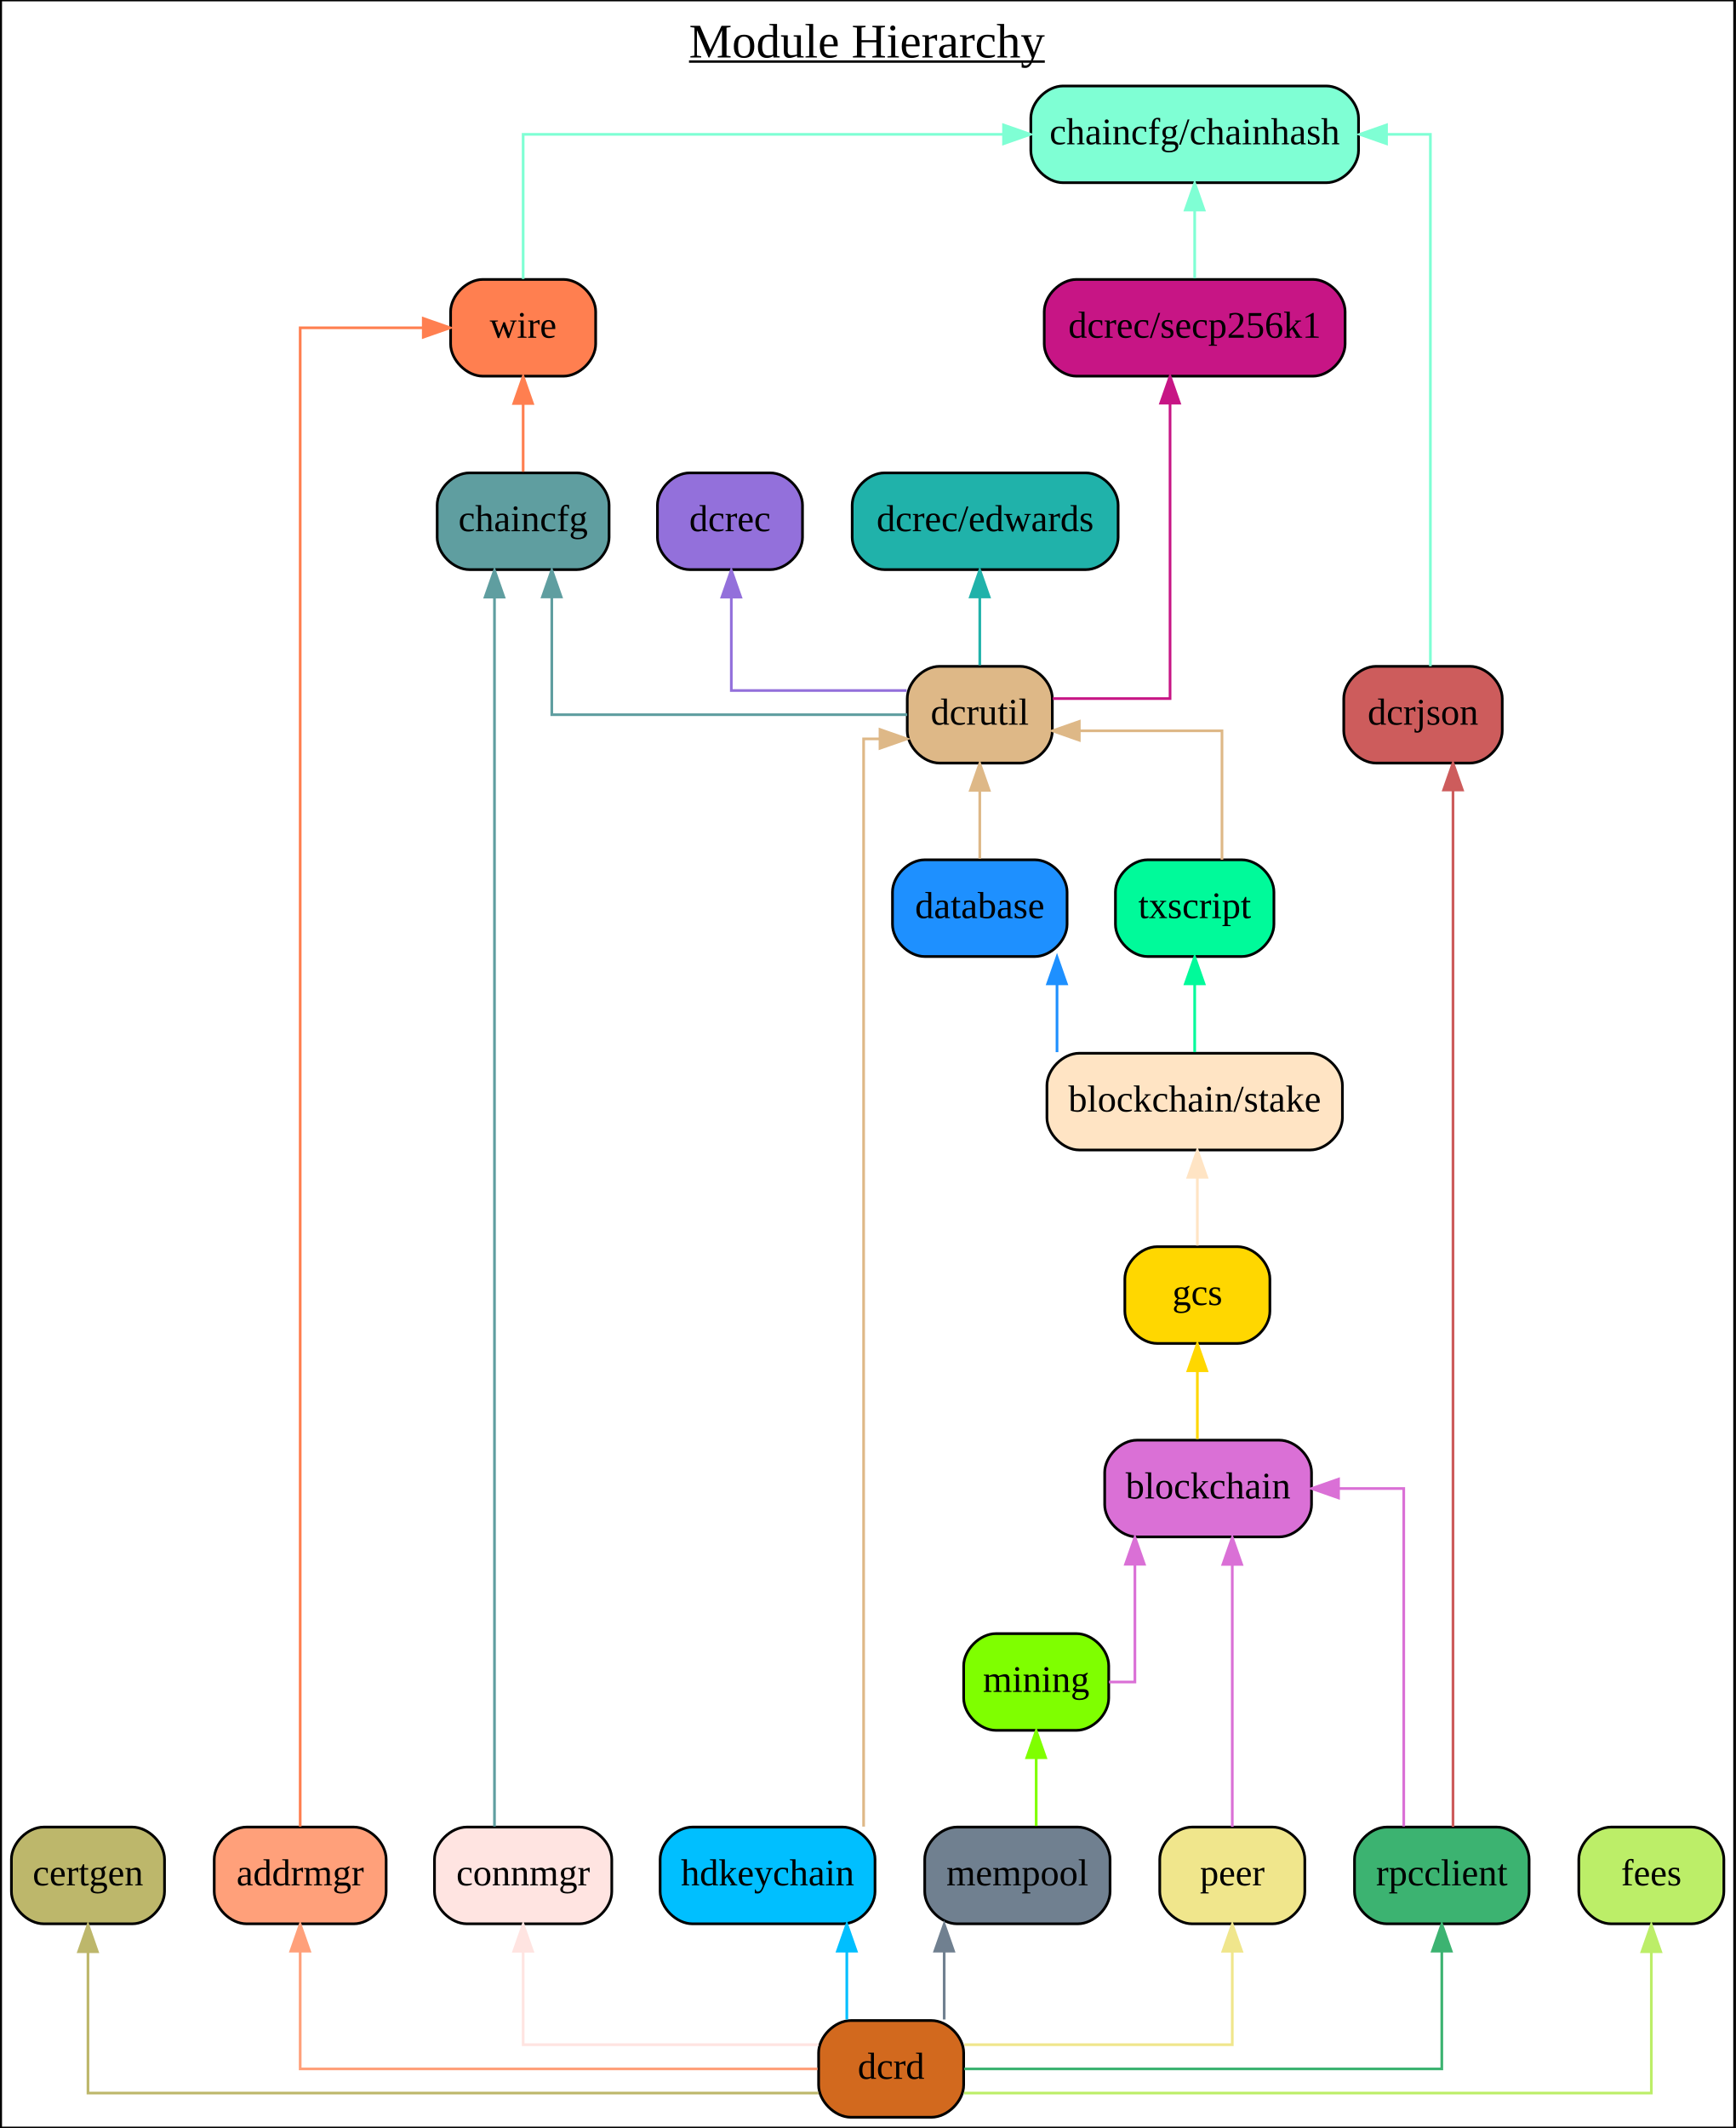
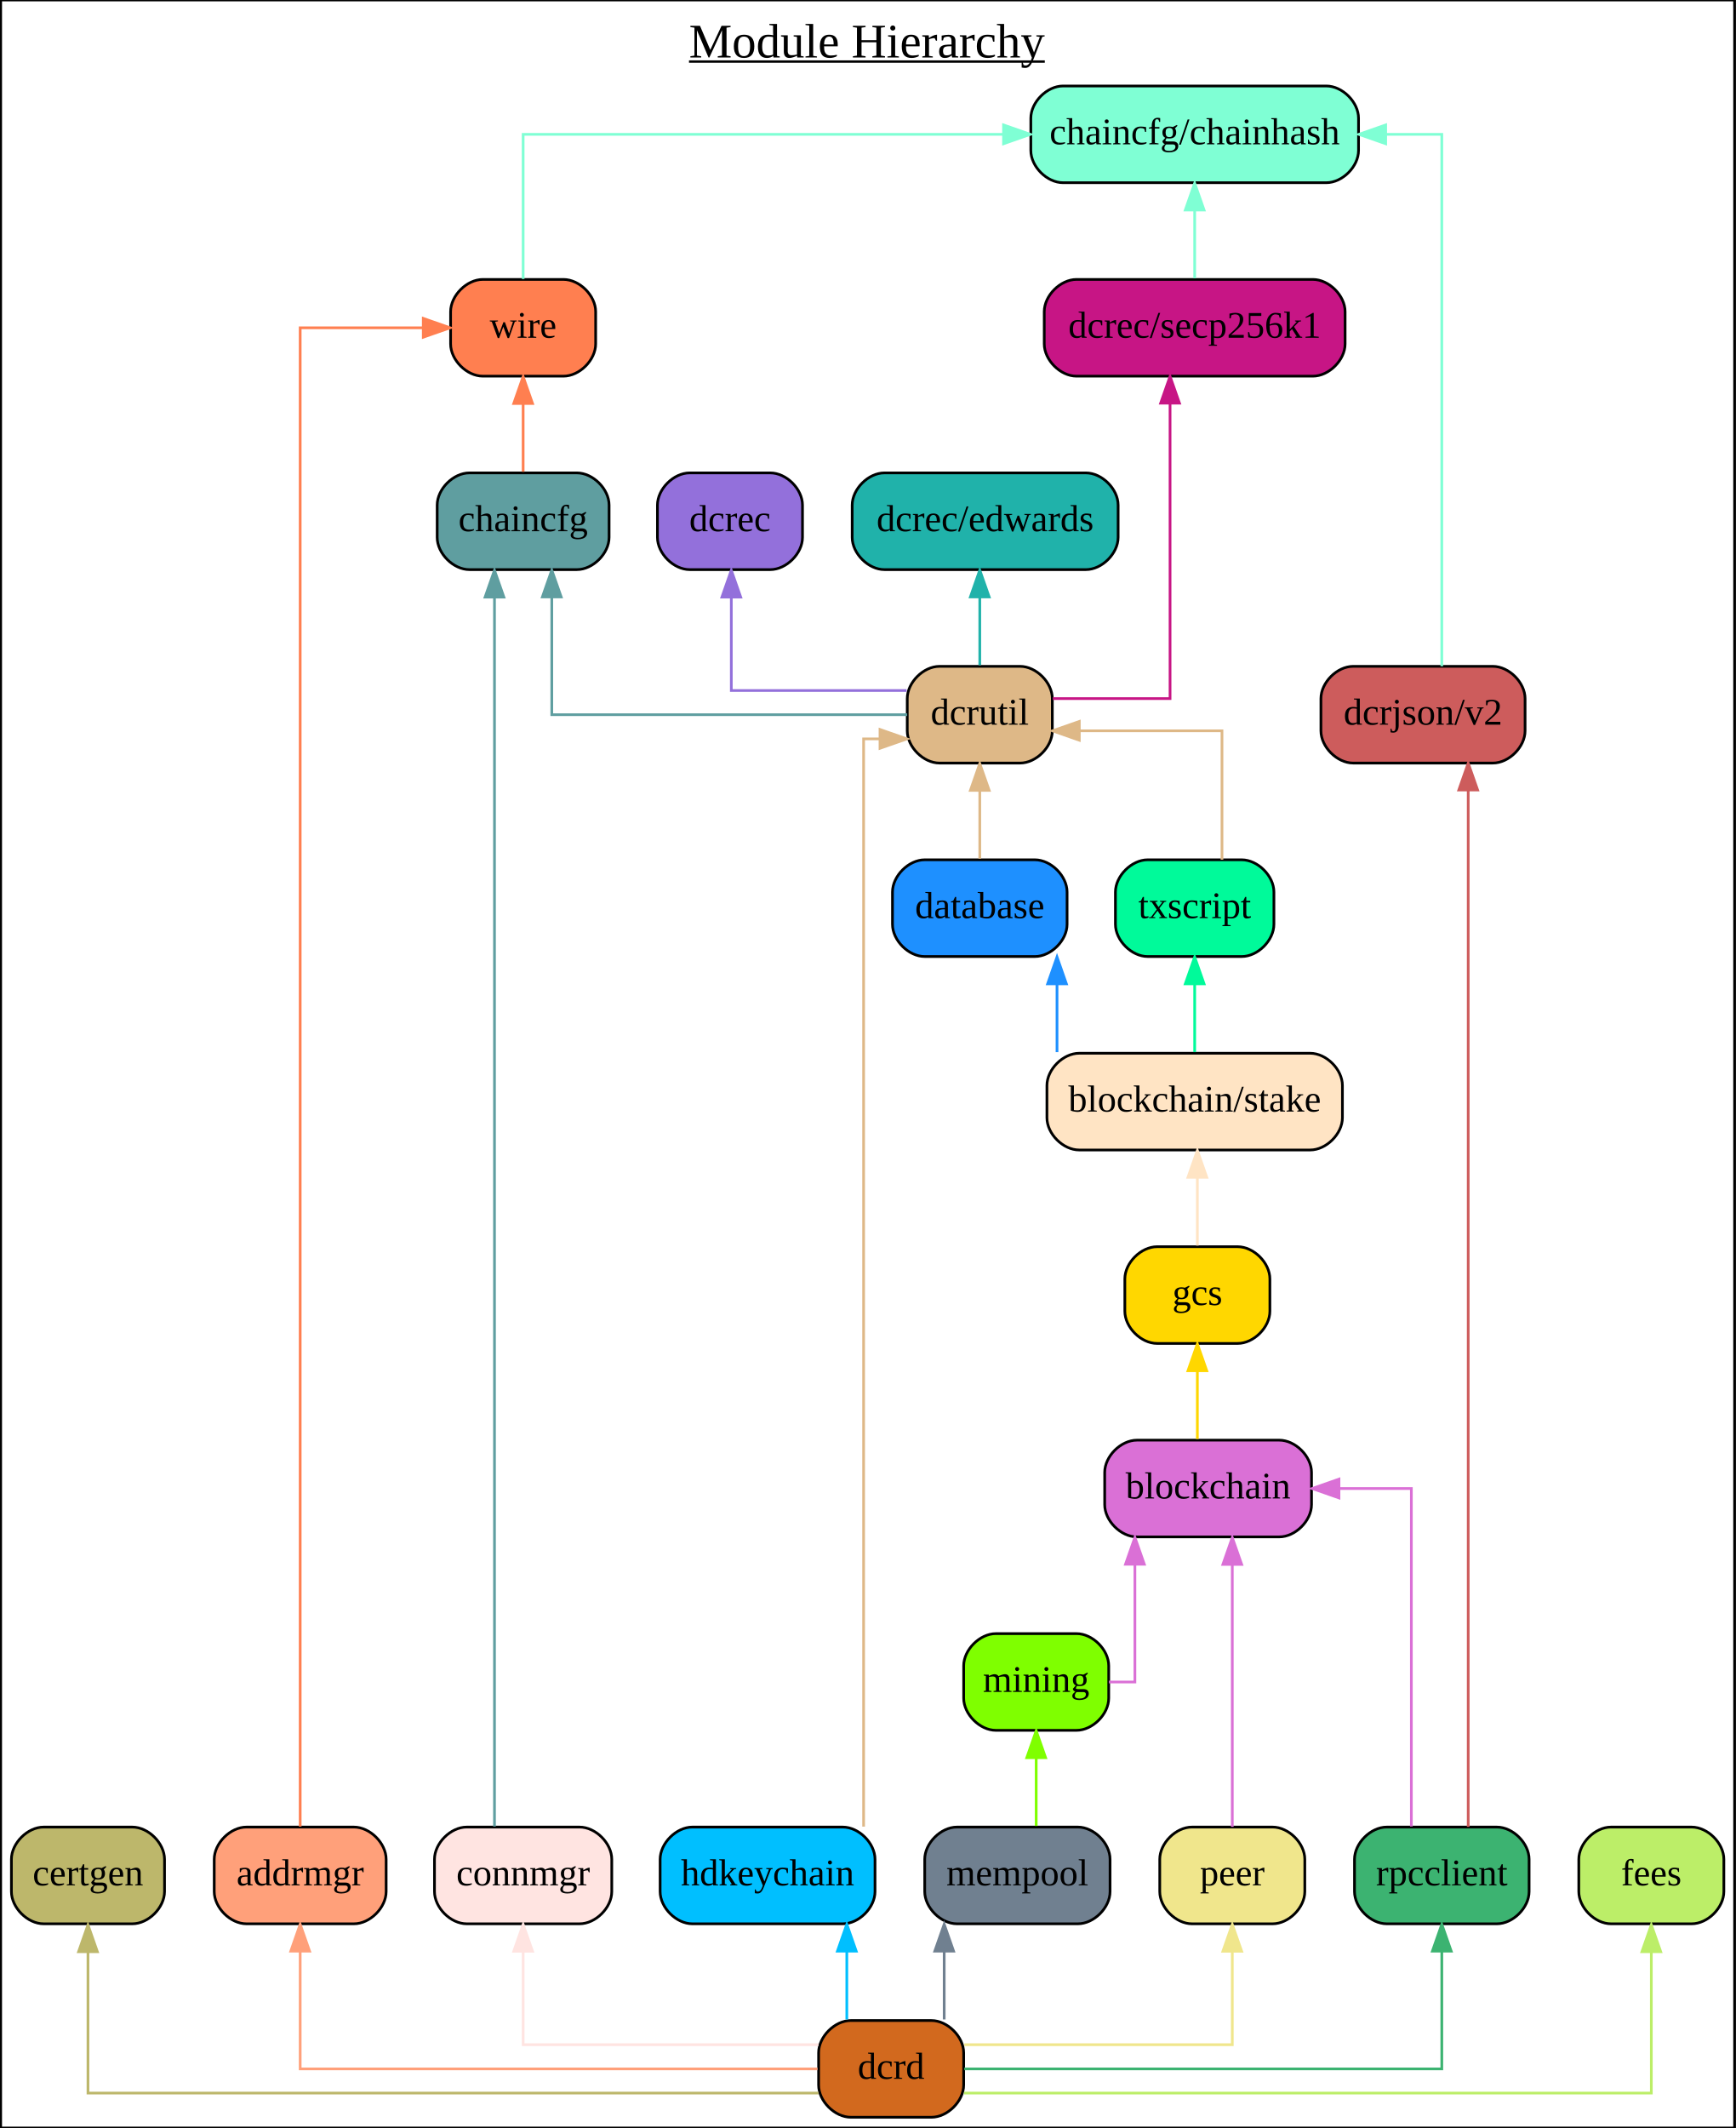
<svg xmlns="http://www.w3.org/2000/svg" width="646pt" height="792pt" viewBox="0.00 0.00 645.50 792.00">
  <g id="graph0" class="graph" transform="scale(1 1) rotate(0) translate(4 788)">
    <polygon fill="white" stroke="#000000" points="-4,4 -4,-788 641.5,-788 641.5,4 -4,4" />
    <text text-anchor="start" x="252.25" y="-766.6" font-family="Times New Roman,serif" text-decoration="underline" font-size="18.00">Module Hierarchy</text>
    <g id="node1" class="node">
      <path fill="darkkhaki" stroke="black" d="M45,-108C45,-108 12,-108 12,-108 6,-108 0,-102 0,-96 0,-96 0,-84 0,-84 0,-78 6,-72 12,-72 12,-72 45,-72 45,-72 51,-72 57,-78 57,-84 57,-84 57,-96 57,-96 57,-102 51,-108 45,-108" />
      <text text-anchor="middle" x="28.5" y="-86.3" font-family="Times New Roman,serif" font-size="14.00">certgen</text>
    </g>
    <g id="node23" class="node">
      <path fill="chocolate" stroke="black" d="M342.5,-36C342.5,-36 312.5,-36 312.5,-36 306.5,-36 300.5,-30 300.5,-24 300.5,-24 300.5,-12 300.5,-12 300.5,-6 306.5,-0 312.5,-0 312.5,-0 342.5,-0 342.5,-0 348.5,-0 354.5,-6 354.5,-12 354.5,-12 354.5,-24 354.5,-24 354.5,-30 348.5,-36 342.5,-36" />
      <text text-anchor="middle" x="327.5" y="-14.3" font-family="Times New Roman,serif" font-size="14.00">dcrd</text>
    </g>
    <g id="edge25" class="edge">
      <path fill="none" stroke="darkkhaki" d="M28.5,-61.62C28.5,-61.62 28.5,-9 28.5,-9 28.5,-9 226.837,-9 300.438,-9" />
      <polygon fill="darkkhaki" stroke="darkkhaki" points="25,-61.62 28.5,-71.62 32,-61.62 25,-61.62" />
    </g>
    <g id="node2" class="node">
      <path fill="aquamarine" stroke="black" d="M489.5,-756C489.5,-756 391.5,-756 391.5,-756 385.5,-756 379.5,-750 379.5,-744 379.5,-744 379.5,-732 379.5,-732 379.5,-726 385.5,-720 391.5,-720 391.5,-720 489.5,-720 489.5,-720 495.5,-720 501.5,-726 501.5,-732 501.5,-732 501.5,-744 501.5,-744 501.5,-750 495.5,-756 489.5,-756" />
      <text text-anchor="middle" x="440.5" y="-734.3" font-family="Times New Roman,serif" font-size="14.00">chaincfg/chainhash</text>
    </g>
    <g id="node3" class="node">
-       <path fill="indianred" stroke="black" d="M543,-540C543,-540 508,-540 508,-540 502,-540 496,-534 496,-528 496,-528 496,-516 496,-516 496,-510 502,-504 508,-504 508,-504 543,-504 543,-504 549,-504 555,-510 555,-516 555,-516 555,-528 555,-528 555,-534 549,-540 543,-540" />
-       <text text-anchor="middle" x="525.5" y="-518.3" font-family="Times New Roman,serif" font-size="14.00">dcrjson</text>
+       <path fill="indianred" stroke="black" d="M551.5,-540C551.5,-540 499.5,-540 499.5,-540 493.5,-540 487.5,-534 487.5,-528 487.5,-528 487.5,-516 487.5,-516 487.5,-510 493.5,-504 499.5,-504 499.5,-504 551.5,-504 551.5,-504 557.5,-504 563.5,-510 563.5,-516 563.5,-516 563.5,-528 563.5,-528 563.5,-534 557.5,-540 551.5,-540" />
+       <text text-anchor="middle" x="525.5" y="-518.3" font-family="Times New Roman,serif" font-size="14.00">dcrjson/v2</text>
    </g>
    <g id="edge1" class="edge">
-       <path fill="none" stroke="aquamarine" d="M511.922,-738C511.922,-738 528.25,-738 528.25,-738 528.25,-738 528.25,-591.958 528.25,-540.045" />
-       <polygon fill="aquamarine" stroke="aquamarine" points="511.922,-734.5 501.922,-738 511.922,-741.5 511.922,-734.5" />
+       <path fill="none" stroke="aquamarine" d="M511.609,-738C511.609,-738 532.5,-738 532.5,-738 532.5,-738 532.5,-591.958 532.5,-540.045" />
+       <polygon fill="aquamarine" stroke="aquamarine" points="511.609,-734.5 501.609,-738 511.609,-741.5 511.609,-734.5" />
    </g>
    <g id="node4" class="node">
      <path fill="coral" stroke="black" d="M205.5,-684C205.5,-684 175.5,-684 175.5,-684 169.5,-684 163.5,-678 163.5,-672 163.5,-672 163.5,-660 163.5,-660 163.5,-654 169.5,-648 175.5,-648 175.5,-648 205.5,-648 205.5,-648 211.5,-648 217.5,-654 217.5,-660 217.5,-660 217.5,-672 217.5,-672 217.5,-678 211.5,-684 205.5,-684" />
      <text text-anchor="middle" x="190.5" y="-662.3" font-family="Times New Roman,serif" font-size="14.00">wire</text>
    </g>
    <g id="edge2" class="edge">
      <path fill="none" stroke="aquamarine" d="M369.343,-738C369.343,-738 190.5,-738 190.5,-738 190.5,-738 190.5,-705.498 190.5,-684.169" />
      <polygon fill="aquamarine" stroke="aquamarine" points="369.343,-741.5 379.343,-738 369.343,-734.5 369.343,-741.5" />
    </g>
    <g id="node10" class="node">
      <path fill="mediumvioletred" stroke="black" d="M484.5,-684C484.5,-684 396.5,-684 396.5,-684 390.5,-684 384.5,-678 384.5,-672 384.5,-672 384.5,-660 384.5,-660 384.5,-654 390.5,-648 396.5,-648 396.5,-648 484.5,-648 484.5,-648 490.5,-648 496.5,-654 496.5,-660 496.5,-660 496.5,-672 496.5,-672 496.5,-678 490.5,-684 484.5,-684" />
      <text text-anchor="middle" x="440.5" y="-662.3" font-family="Times New Roman,serif" font-size="14.00">dcrec/secp256k1</text>
    </g>
    <g id="edge6" class="edge">
      <path fill="none" stroke="aquamarine" d="M440.5,-709.831C440.5,-709.831 440.5,-684.413 440.5,-684.413" />
      <polygon fill="aquamarine" stroke="aquamarine" points="437,-709.831 440.5,-719.831 444,-709.831 437,-709.831" />
    </g>
    <g id="node21" class="node">
      <path fill="mediumseagreen" stroke="black" d="M553,-108C553,-108 512,-108 512,-108 506,-108 500,-102 500,-96 500,-96 500,-84 500,-84 500,-78 506,-72 512,-72 512,-72 553,-72 553,-72 559,-72 565,-78 565,-84 565,-84 565,-96 565,-96 565,-102 559,-108 553,-108" />
      <text text-anchor="middle" x="532.5" y="-86.3" font-family="Times New Roman,serif" font-size="14.00">rpcclient</text>
    </g>
    <g id="edge22" class="edge">
-       <path fill="none" stroke="indianred" d="M536.667,-493.987C536.667,-493.987 536.667,-108.089 536.667,-108.089" />
-       <polygon fill="indianred" stroke="indianred" points="533.167,-493.987 536.667,-503.987 540.167,-493.988 533.167,-493.987" />
+       <path fill="none" stroke="indianred" d="M542.333,-493.987C542.333,-493.987 542.333,-108.089 542.333,-108.089" />
+       <polygon fill="indianred" stroke="indianred" points="538.833,-493.987 542.333,-503.987 545.833,-493.988 538.833,-493.987" />
    </g>
    <g id="node5" class="node">
      <path fill="lightsalmon" stroke="black" d="M127.5,-108C127.5,-108 87.5,-108 87.5,-108 81.5,-108 75.5,-102 75.5,-96 75.5,-96 75.5,-84 75.5,-84 75.5,-78 81.5,-72 87.5,-72 87.5,-72 127.5,-72 127.5,-72 133.5,-72 139.5,-78 139.5,-84 139.5,-84 139.5,-96 139.5,-96 139.5,-102 133.5,-108 127.5,-108" />
      <text text-anchor="middle" x="107.5" y="-86.3" font-family="Times New Roman,serif" font-size="14.00">addrmgr</text>
    </g>
    <g id="edge3" class="edge">
      <path fill="none" stroke="coral" d="M153.323,-666C153.323,-666 107.5,-666 107.5,-666 107.5,-666 107.5,-206.099 107.5,-108.19" />
      <polygon fill="coral" stroke="coral" points="153.323,-669.5 163.323,-666 153.323,-662.5 153.323,-669.5" />
    </g>
    <g id="node6" class="node">
      <path fill="cadetblue" stroke="black" d="M210.5,-612C210.5,-612 170.5,-612 170.5,-612 164.5,-612 158.5,-606 158.5,-600 158.5,-600 158.5,-588 158.5,-588 158.5,-582 164.5,-576 170.5,-576 170.5,-576 210.5,-576 210.5,-576 216.5,-576 222.5,-582 222.5,-588 222.5,-588 222.5,-600 222.5,-600 222.5,-606 216.5,-612 210.5,-612" />
      <text text-anchor="middle" x="190.5" y="-590.3" font-family="Times New Roman,serif" font-size="14.00">chaincfg</text>
    </g>
    <g id="edge4" class="edge">
      <path fill="none" stroke="coral" d="M190.5,-637.831C190.5,-637.831 190.5,-612.413 190.5,-612.413" />
      <polygon fill="coral" stroke="coral" points="187,-637.831 190.5,-647.831 194,-637.831 187,-637.831" />
    </g>
    <g id="edge26" class="edge">
      <path fill="none" stroke="lightsalmon" d="M107.5,-61.831C107.5,-61.831 107.5,-18 107.5,-18 107.5,-18 241.107,-18 300.082,-18" />
      <polygon fill="lightsalmon" stroke="lightsalmon" points="104,-61.831 107.5,-71.831 111,-61.831 104,-61.831" />
    </g>
    <g id="node7" class="node">
      <path fill="mistyrose" stroke="black" d="M211.5,-108C211.5,-108 169.5,-108 169.5,-108 163.5,-108 157.5,-102 157.5,-96 157.5,-96 157.5,-84 157.5,-84 157.5,-78 163.5,-72 169.5,-72 169.5,-72 211.5,-72 211.5,-72 217.5,-72 223.5,-78 223.5,-84 223.5,-84 223.5,-96 223.5,-96 223.5,-102 217.5,-108 211.5,-108" />
      <text text-anchor="middle" x="190.5" y="-86.3" font-family="Times New Roman,serif" font-size="14.00">connmgr</text>
    </g>
    <g id="edge5" class="edge">
      <path fill="none" stroke="cadetblue" d="M179.833,-565.765C179.833,-565.765 179.833,-108.211 179.833,-108.211" />
      <polygon fill="cadetblue" stroke="cadetblue" points="176.333,-565.765 179.833,-575.765 183.333,-565.765 176.333,-565.765" />
    </g>
    <g id="node11" class="node">
      <path fill="burlywood" stroke="black" d="M375.5,-540C375.5,-540 345.5,-540 345.5,-540 339.5,-540 333.5,-534 333.5,-528 333.5,-528 333.5,-516 333.5,-516 333.5,-510 339.5,-504 345.5,-504 345.5,-504 375.5,-504 375.5,-504 381.5,-504 387.5,-510 387.5,-516 387.5,-516 387.5,-528 387.5,-528 387.5,-534 381.5,-540 375.5,-540" />
      <text text-anchor="middle" x="360.5" y="-518.3" font-family="Times New Roman,serif" font-size="14.00">dcrutil</text>
    </g>
    <g id="edge7" class="edge">
      <path fill="none" stroke="cadetblue" d="M201.167,-565.831C201.167,-565.831 201.167,-522 201.167,-522 201.167,-522 288.013,-522 333.471,-522" />
      <polygon fill="cadetblue" stroke="cadetblue" points="197.667,-565.831 201.167,-575.831 204.667,-565.831 197.667,-565.831" />
    </g>
    <g id="edge28" class="edge">
      <path fill="none" stroke="mistyrose" d="M190.5,-61.778C190.5,-61.778 190.5,-27 190.5,-27 190.5,-27 260.507,-27 300.433,-27" />
      <polygon fill="mistyrose" stroke="mistyrose" points="187,-61.778 190.5,-71.778 194,-61.778 187,-61.778" />
    </g>
    <g id="node8" class="node">
      <path fill="mediumpurple" stroke="black" d="M282.5,-612C282.5,-612 252.5,-612 252.5,-612 246.5,-612 240.5,-606 240.5,-600 240.5,-600 240.5,-588 240.5,-588 240.5,-582 246.5,-576 252.5,-576 252.5,-576 282.5,-576 282.5,-576 288.5,-576 294.5,-582 294.5,-588 294.5,-588 294.5,-600 294.5,-600 294.5,-606 288.5,-612 282.5,-612" />
      <text text-anchor="middle" x="267.5" y="-590.3" font-family="Times New Roman,serif" font-size="14.00">dcrec</text>
    </g>
    <g id="edge8" class="edge">
      <path fill="none" stroke="mediumpurple" d="M268,-565.778C268,-565.778 268,-531 268,-531 268,-531 305.962,-531 333.247,-531" />
      <polygon fill="mediumpurple" stroke="mediumpurple" points="264.5,-565.778 268,-575.778 271.5,-565.778 264.5,-565.778" />
    </g>
    <g id="node9" class="node">
      <path fill="lightseagreen" stroke="black" d="M400,-612C400,-612 325,-612 325,-612 319,-612 313,-606 313,-600 313,-600 313,-588 313,-588 313,-582 319,-576 325,-576 325,-576 400,-576 400,-576 406,-576 412,-582 412,-588 412,-588 412,-600 412,-600 412,-606 406,-612 400,-612" />
      <text text-anchor="middle" x="362.5" y="-590.3" font-family="Times New Roman,serif" font-size="14.00">dcrec/edwards</text>
    </g>
    <g id="edge9" class="edge">
      <path fill="none" stroke="lightseagreen" d="M360.5,-565.831C360.5,-565.831 360.5,-540.413 360.5,-540.413" />
      <polygon fill="lightseagreen" stroke="lightseagreen" points="357,-565.831 360.5,-575.831 364,-565.831 357,-565.831" />
    </g>
    <g id="edge10" class="edge">
      <path fill="none" stroke="mediumvioletred" d="M431.333,-637.959C431.333,-637.959 431.333,-528 431.333,-528 431.333,-528 407.659,-528 387.683,-528" />
      <polygon fill="mediumvioletred" stroke="mediumvioletred" points="427.833,-637.959 431.333,-647.959 434.833,-637.959 427.833,-637.959" />
    </g>
    <g id="node12" class="node">
      <path fill="dodgerblue" stroke="black" d="M381,-468C381,-468 340,-468 340,-468 334,-468 328,-462 328,-456 328,-456 328,-444 328,-444 328,-438 334,-432 340,-432 340,-432 381,-432 381,-432 387,-432 393,-438 393,-444 393,-444 393,-456 393,-456 393,-462 387,-468 381,-468" />
      <text text-anchor="middle" x="360.5" y="-446.3" font-family="Times New Roman,serif" font-size="14.00">database</text>
    </g>
    <g id="edge11" class="edge">
      <path fill="none" stroke="burlywood" d="M360.5,-493.831C360.5,-493.831 360.5,-468.413 360.5,-468.413" />
      <polygon fill="burlywood" stroke="burlywood" points="357,-493.831 360.5,-503.831 364,-493.831 357,-493.831" />
    </g>
    <g id="node13" class="node">
      <path fill="deepskyblue" stroke="black" d="M309.5,-108C309.5,-108 253.5,-108 253.5,-108 247.5,-108 241.5,-102 241.5,-96 241.5,-96 241.5,-84 241.5,-84 241.5,-78 247.5,-72 253.5,-72 253.5,-72 309.5,-72 309.5,-72 315.5,-72 321.5,-78 321.5,-84 321.5,-84 321.5,-96 321.5,-96 321.5,-102 315.5,-108 309.5,-108" />
      <text text-anchor="middle" x="281.5" y="-86.3" font-family="Times New Roman,serif" font-size="14.00">hdkeychain</text>
    </g>
    <g id="edge12" class="edge">
      <path fill="none" stroke="burlywood" d="M323.355,-513C323.355,-513 317.25,-513 317.25,-513 317.25,-513 317.25,-189.141 317.25,-108.176" />
      <polygon fill="burlywood" stroke="burlywood" points="323.355,-516.5 333.355,-513 323.355,-509.5 323.355,-516.5" />
    </g>
    <g id="node14" class="node">
      <path fill="mediumspringgreen" stroke="black" d="M458,-468C458,-468 423,-468 423,-468 417,-468 411,-462 411,-456 411,-456 411,-444 411,-444 411,-438 417,-432 423,-432 423,-432 458,-432 458,-432 464,-432 470,-438 470,-444 470,-444 470,-456 470,-456 470,-462 464,-468 458,-468" />
      <text text-anchor="middle" x="440.5" y="-446.3" font-family="Times New Roman,serif" font-size="14.00">txscript</text>
    </g>
    <g id="edge13" class="edge">
      <path fill="none" stroke="burlywood" d="M397.553,-516C397.553,-516 450.667,-516 450.667,-516 450.667,-516 450.667,-487.576 450.667,-468.035" />
      <polygon fill="burlywood" stroke="burlywood" points="397.553,-512.5 387.553,-516 397.553,-519.5 397.553,-512.5" />
    </g>
    <g id="node15" class="node">
      <path fill="bisque" stroke="black" d="M483.5,-396C483.5,-396 397.5,-396 397.5,-396 391.5,-396 385.5,-390 385.5,-384 385.5,-384 385.5,-372 385.5,-372 385.5,-366 391.5,-360 397.5,-360 397.5,-360 483.5,-360 483.5,-360 489.5,-360 495.5,-366 495.5,-372 495.5,-372 495.5,-384 495.5,-384 495.5,-390 489.5,-396 483.5,-396" />
      <text text-anchor="middle" x="440.5" y="-374.3" font-family="Times New Roman,serif" font-size="14.00">blockchain/stake</text>
    </g>
    <g id="edge14" class="edge">
      <path fill="none" stroke="dodgerblue" d="M389.25,-421.831C389.25,-421.831 389.25,-396.413 389.25,-396.413" />
      <polygon fill="dodgerblue" stroke="dodgerblue" points="385.75,-421.831 389.25,-431.831 392.75,-421.831 385.75,-421.831" />
    </g>
    <g id="edge27" class="edge">
      <path fill="none" stroke="deepskyblue" d="M311,-61.831C311,-61.831 311,-36.413 311,-36.413" />
      <polygon fill="deepskyblue" stroke="deepskyblue" points="307.5,-61.831 311,-71.831 314.5,-61.831 307.5,-61.831" />
    </g>
    <g id="edge15" class="edge">
      <path fill="none" stroke="mediumspringgreen" d="M440.5,-421.831C440.5,-421.831 440.5,-396.413 440.5,-396.413" />
      <polygon fill="mediumspringgreen" stroke="mediumspringgreen" points="437,-421.831 440.5,-431.831 444,-421.831 437,-421.831" />
    </g>
    <g id="node16" class="node">
      <path fill="gold" stroke="black" d="M456.5,-324C456.5,-324 426.5,-324 426.5,-324 420.5,-324 414.5,-318 414.5,-312 414.5,-312 414.5,-300 414.5,-300 414.5,-294 420.5,-288 426.5,-288 426.5,-288 456.5,-288 456.5,-288 462.5,-288 468.5,-294 468.5,-300 468.5,-300 468.5,-312 468.5,-312 468.5,-318 462.5,-324 456.5,-324" />
      <text text-anchor="middle" x="441.5" y="-302.3" font-family="Times New Roman,serif" font-size="14.00">gcs</text>
    </g>
    <g id="edge16" class="edge">
      <path fill="none" stroke="bisque" d="M441.5,-349.831C441.5,-349.831 441.5,-324.413 441.5,-324.413" />
      <polygon fill="bisque" stroke="bisque" points="438,-349.831 441.5,-359.831 445,-349.831 438,-349.831" />
    </g>
    <g id="node17" class="node">
      <path fill="orchid" stroke="black" d="M472,-252C472,-252 419,-252 419,-252 413,-252 407,-246 407,-240 407,-240 407,-228 407,-228 407,-222 413,-216 419,-216 419,-216 472,-216 472,-216 478,-216 484,-222 484,-228 484,-228 484,-240 484,-240 484,-246 478,-252 472,-252" />
      <text text-anchor="middle" x="445.5" y="-230.3" font-family="Times New Roman,serif" font-size="14.00">blockchain</text>
    </g>
    <g id="edge17" class="edge">
      <path fill="none" stroke="gold" d="M441.5,-277.831C441.5,-277.831 441.5,-252.413 441.5,-252.413" />
      <polygon fill="gold" stroke="gold" points="438,-277.831 441.5,-287.831 445,-277.831 438,-277.831" />
    </g>
    <g id="node19" class="node">
      <path fill="chartreuse" stroke="black" d="M396.5,-180C396.5,-180 366.5,-180 366.5,-180 360.5,-180 354.5,-174 354.5,-168 354.5,-168 354.5,-156 354.5,-156 354.5,-150 360.5,-144 366.5,-144 366.5,-144 396.5,-144 396.5,-144 402.5,-144 408.5,-150 408.5,-156 408.5,-156 408.5,-168 408.5,-168 408.5,-174 402.5,-180 396.5,-180" />
      <text text-anchor="middle" x="381.5" y="-158.3" font-family="Times New Roman,serif" font-size="14.00">mining</text>
    </g>
    <g id="edge18" class="edge">
      <path fill="none" stroke="orchid" d="M418.25,-205.831C418.25,-205.831 418.25,-162 418.25,-162 418.25,-162 414.103,-162 408.594,-162" />
      <polygon fill="orchid" stroke="orchid" points="414.75,-205.831 418.25,-215.831 421.75,-205.831 414.75,-205.831" />
    </g>
    <g id="node20" class="node">
      <path fill="khaki" stroke="black" d="M469.5,-108C469.5,-108 439.5,-108 439.5,-108 433.5,-108 427.5,-102 427.5,-96 427.5,-96 427.5,-84 427.5,-84 427.5,-78 433.5,-72 439.5,-72 439.5,-72 469.5,-72 469.5,-72 475.5,-72 481.5,-78 481.5,-84 481.5,-84 481.5,-96 481.5,-96 481.5,-102 475.5,-108 469.5,-108" />
      <text text-anchor="middle" x="454.5" y="-86.3" font-family="Times New Roman,serif" font-size="14.00">peer</text>
    </g>
    <g id="edge20" class="edge">
      <path fill="none" stroke="orchid" d="M454.5,-205.762C454.5,-205.762 454.5,-108.09 454.5,-108.09" />
      <polygon fill="orchid" stroke="orchid" points="451,-205.762 454.5,-215.762 458,-205.762 451,-205.762" />
    </g>
    <g id="edge21" class="edge">
-       <path fill="none" stroke="orchid" d="M494.049,-234C494.049,-234 518.333,-234 518.333,-234 518.333,-234 518.333,-146.986 518.333,-108.238" />
-       <polygon fill="orchid" stroke="orchid" points="494.049,-230.5 484.049,-234 494.049,-237.5 494.049,-230.5" />
+       <path fill="none" stroke="orchid" d="M494.22,-234C494.22,-234 521.167,-234 521.167,-234 521.167,-234 521.167,-146.986 521.167,-108.238" />
+       <polygon fill="orchid" stroke="orchid" points="494.22,-230.5 484.22,-234 494.22,-237.5 494.22,-230.5" />
    </g>
    <g id="node18" class="node">
      <path fill="slategray" stroke="black" d="M397,-108C397,-108 352,-108 352,-108 346,-108 340,-102 340,-96 340,-96 340,-84 340,-84 340,-78 346,-72 352,-72 352,-72 397,-72 397,-72 403,-72 409,-78 409,-84 409,-84 409,-96 409,-96 409,-102 403,-108 397,-108" />
      <text text-anchor="middle" x="374.5" y="-86.3" font-family="Times New Roman,serif" font-size="14.00">mempool</text>
    </g>
    <g id="edge24" class="edge">
      <path fill="none" stroke="slategray" d="M347.25,-61.831C347.25,-61.831 347.25,-36.413 347.25,-36.413" />
      <polygon fill="slategray" stroke="slategray" points="343.75,-61.831 347.25,-71.831 350.75,-61.831 343.75,-61.831" />
    </g>
    <g id="edge19" class="edge">
      <path fill="none" stroke="chartreuse" d="M381.5,-133.831C381.5,-133.831 381.5,-108.413 381.5,-108.413" />
      <polygon fill="chartreuse" stroke="chartreuse" points="378,-133.831 381.5,-143.831 385,-133.831 378,-133.831" />
    </g>
    <g id="edge30" class="edge">
      <path fill="none" stroke="khaki" d="M454.5,-61.778C454.5,-61.778 454.5,-27 454.5,-27 454.5,-27 392.061,-27 354.745,-27" />
      <polygon fill="khaki" stroke="khaki" points="451,-61.778 454.5,-71.778 458,-61.778 451,-61.778" />
    </g>
    <g id="edge29" class="edge">
      <path fill="none" stroke="mediumseagreen" d="M532.5,-61.831C532.5,-61.831 532.5,-18 532.5,-18 532.5,-18 410.486,-18 354.722,-18" />
      <polygon fill="mediumseagreen" stroke="mediumseagreen" points="529,-61.831 532.5,-71.831 536,-61.831 529,-61.831" />
    </g>
    <g id="node22" class="node">
      <path fill="#bcee68" stroke="black" d="M625.5,-108C625.5,-108 595.5,-108 595.5,-108 589.5,-108 583.5,-102 583.5,-96 583.5,-96 583.5,-84 583.5,-84 583.5,-78 589.5,-72 595.5,-72 595.5,-72 625.5,-72 625.5,-72 631.5,-72 637.5,-78 637.5,-84 637.5,-84 637.5,-96 637.5,-96 637.5,-102 631.5,-108 625.5,-108" />
      <text text-anchor="middle" x="610.5" y="-86.3" font-family="Times New Roman,serif" font-size="14.00">fees</text>
    </g>
    <g id="edge23" class="edge">
      <path fill="none" stroke="#bcee68" d="M610.5,-61.62C610.5,-61.62 610.5,-9 610.5,-9 610.5,-9 425.468,-9 354.635,-9" />
      <polygon fill="#bcee68" stroke="#bcee68" points="607,-61.62 610.5,-71.62 614,-61.62 607,-61.62" />
    </g>
  </g>
</svg>
